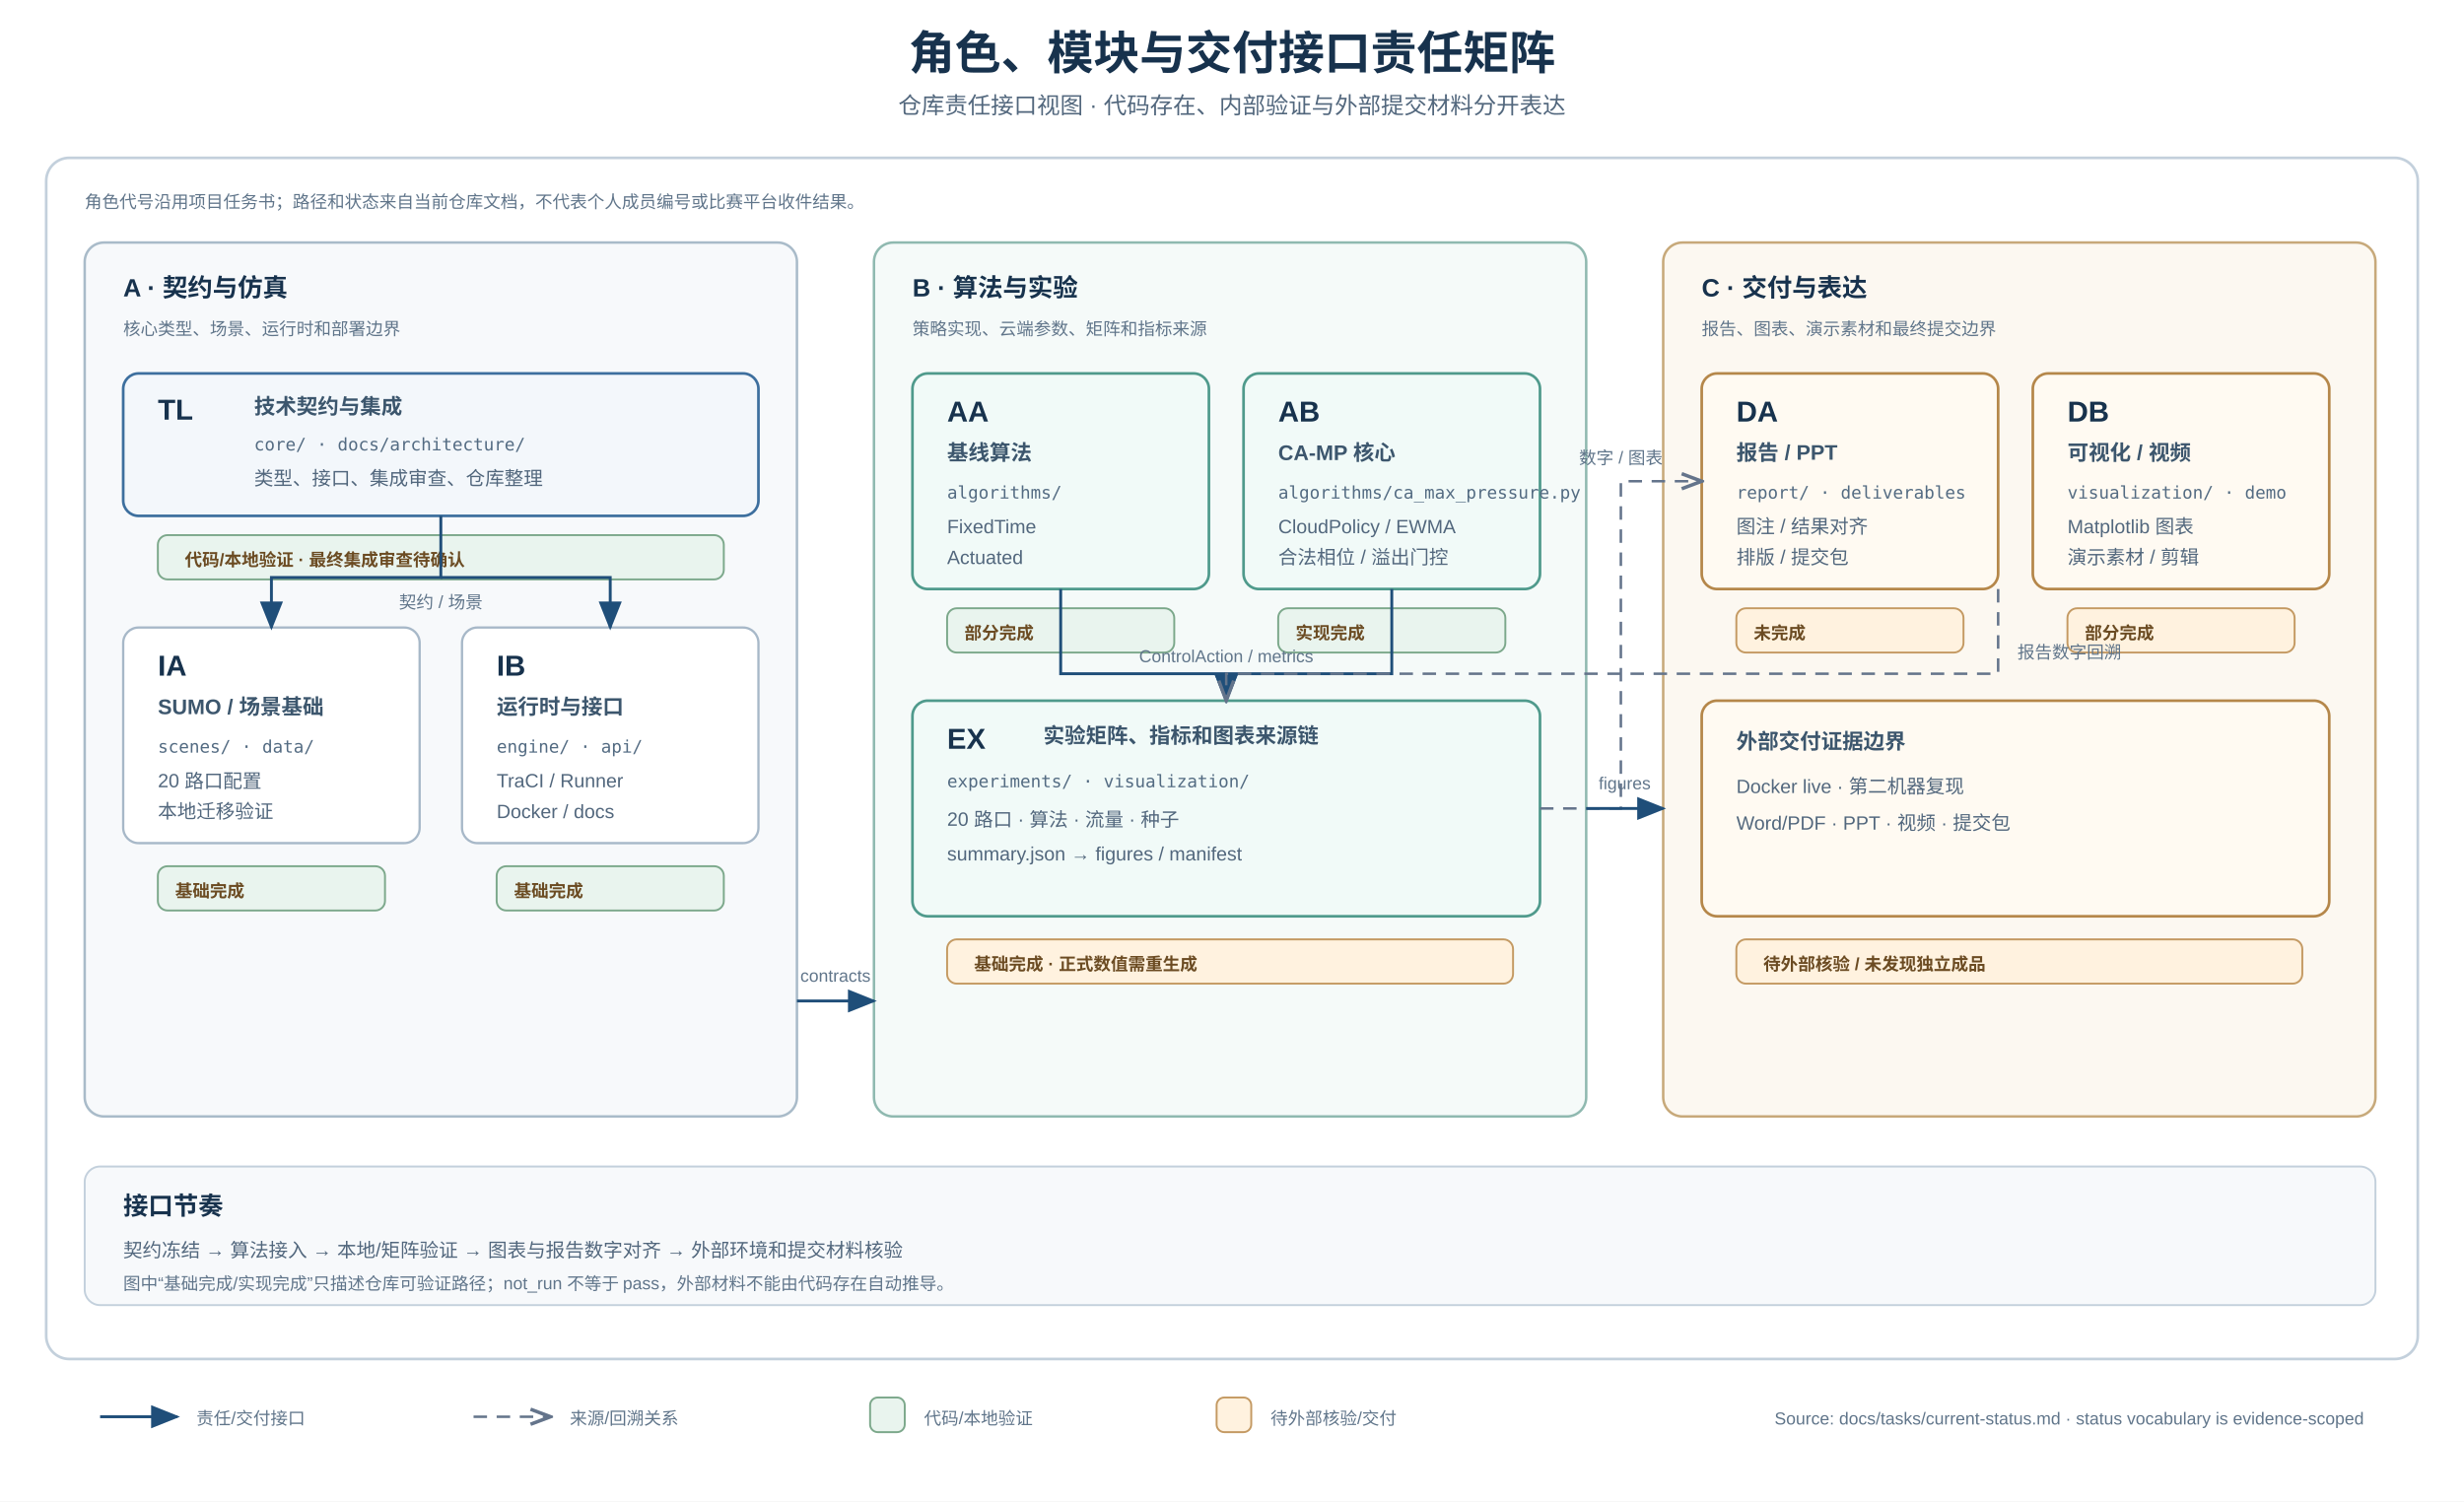
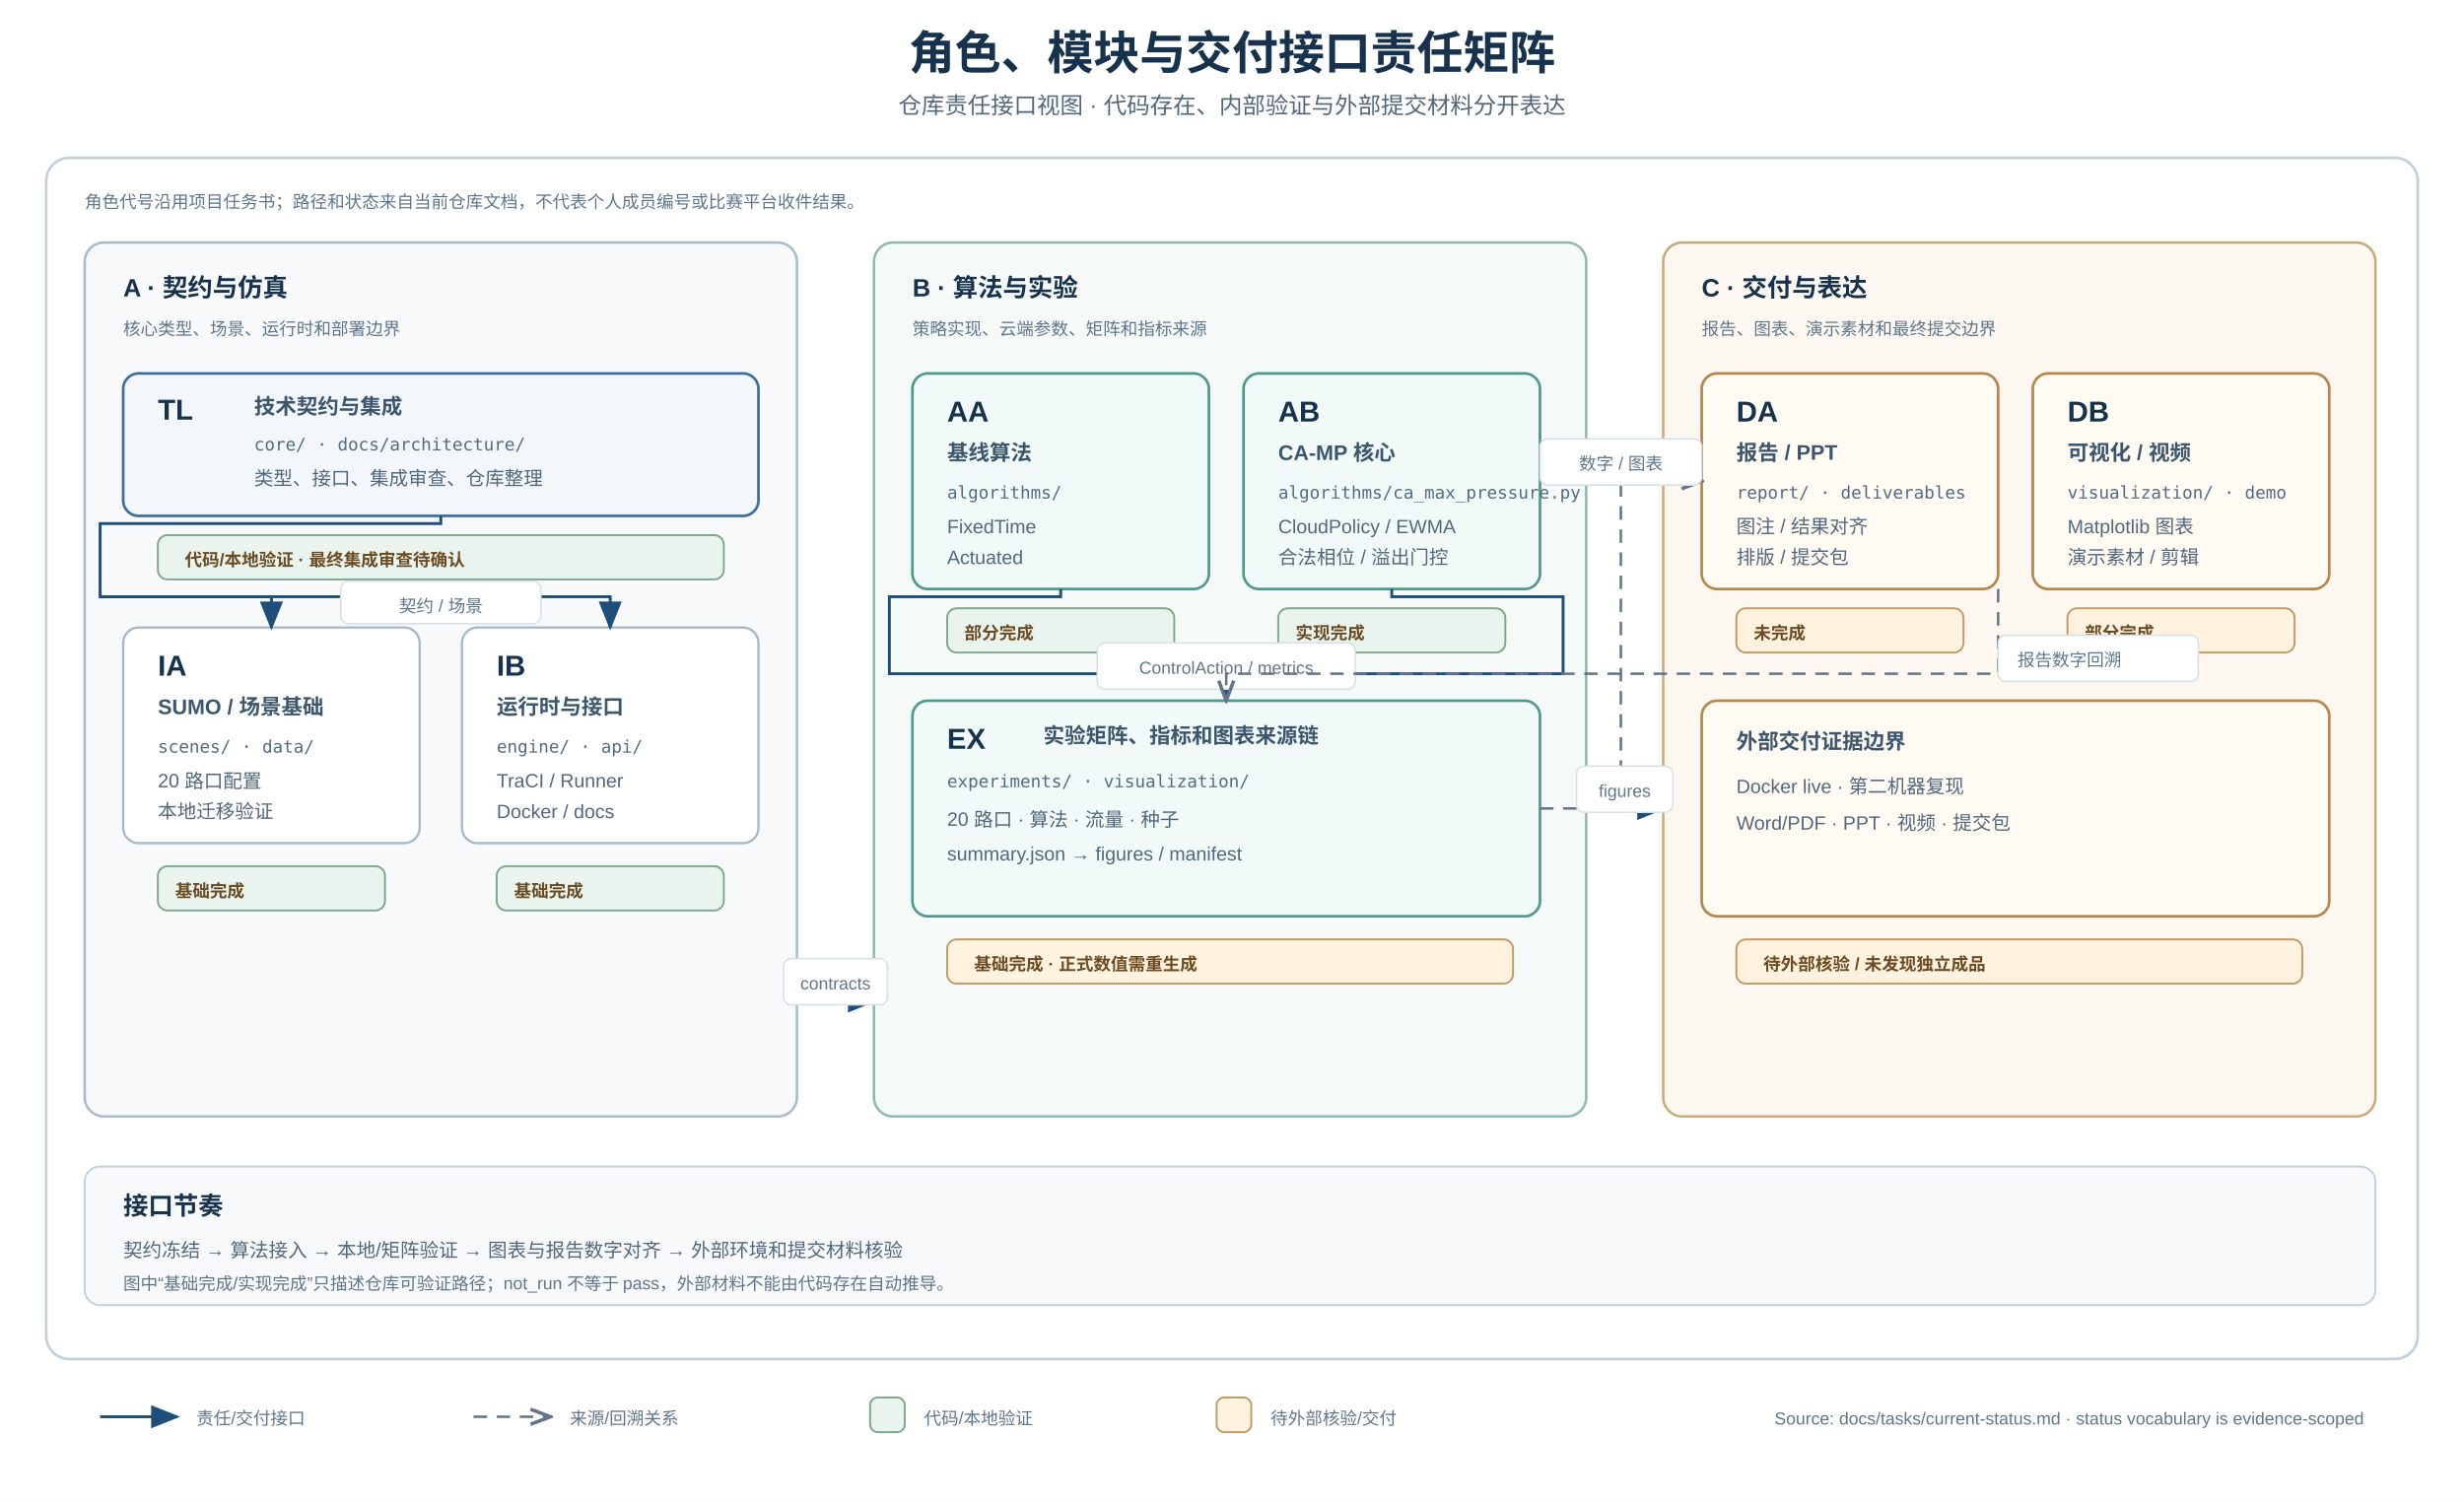
<svg xmlns="http://www.w3.org/2000/svg" viewBox="0 0 1280 780" role="img" aria-labelledby="team-title team-desc">
  <defs>
    <marker id="team-blue" markerWidth="10" markerHeight="8" refX="9" refY="4" orient="auto">
      <path d="M0,0 L10,4 L0,8 Z" fill="#1f4e79" />
    </marker>
    <marker id="team-open" markerWidth="10" markerHeight="8" refX="9" refY="4" orient="auto">
      <path d="M1,1 L9,4 L1,7" fill="none" stroke="#64748b" stroke-width="1.4" />
    </marker>
  </defs>
  <style>
    .title { font-family: Arial, "Noto Sans CJK SC", "Microsoft YaHei", sans-serif; font-size: 24px; font-weight: 700; fill: #17324d; }
    .subtitle { font-family: Arial, "Noto Sans CJK SC", "Microsoft YaHei", sans-serif; font-size: 12px; fill: #52677d; }
    .group-title { font-family: Arial, "Noto Sans CJK SC", "Microsoft YaHei", sans-serif; font-size: 13px; font-weight: 700; fill: #17324d; }
    .role { font-family: Arial, "Noto Sans CJK SC", "Microsoft YaHei", sans-serif; font-size: 15px; font-weight: 700; fill: #17324d; }
    .role-title { font-family: Arial, "Noto Sans CJK SC", "Microsoft YaHei", sans-serif; font-size: 11px; font-weight: 700; fill: #3c566d; }
    .text { font-family: Arial, "Noto Sans CJK SC", "Microsoft YaHei", sans-serif; font-size: 10px; fill: #52677d; }
    .path { font-family: "Cascadia Mono", Consolas, monospace; font-size: 9px; fill: #536b82; }
    .status { font-family: Arial, "Noto Sans CJK SC", "Microsoft YaHei", sans-serif; font-size: 9px; font-weight: 700; fill: #6b4b22; }
    .tiny { font-family: Arial, "Noto Sans CJK SC", "Microsoft YaHei", sans-serif; font-size: 9px; fill: #60758a; }
    .group-a { fill: #f7f9fb; stroke: #a9bbc9; stroke-width: 1.3; }
    .group-b { fill: #f5faf9; stroke: #8fb9b0; stroke-width: 1.3; }
    .group-c { fill: #fcf8f1; stroke: #c7a97a; stroke-width: 1.3; }
    .role-box { fill: #ffffff; stroke: #a7b8c8; stroke-width: 1.2; }
    .role-box-blue { fill: #f3f7fb; stroke: #3d6f9e; stroke-width: 1.4; }
    .role-box-teal { fill: #f1faf8; stroke: #4f9a8c; stroke-width: 1.4; }
    .role-box-amber { fill: #fffaf2; stroke: #b5874a; stroke-width: 1.4; }
    .status-local { fill: #e9f4ee; stroke: #7ca88b; stroke-width: 1; }
    .status-external { fill: #fff2df; stroke: #c49a63; stroke-width: 1; }
    .flow { fill: none; stroke: #1f4e79; stroke-width: 1.5; marker-end: url(#team-blue); }
    .link { fill: none; stroke: #64748b; stroke-width: 1.3; stroke-dasharray: 7 5; marker-end: url(#team-open); }
+     .label-bg { fill: #ffffff; stroke: #d7e0e7; stroke-width: 0.8; }
    .rule { stroke: #c9d5df; stroke-width: 1; }
  </style>
  <rect width="1280" height="780" fill="#ffffff" />
  <text x="640" y="36" text-anchor="middle" class="title">角色、模块与交付接口责任矩阵</text>
  <text x="640" y="59" text-anchor="middle" class="subtitle">仓库责任接口视图 · 代码存在、内部验证与外部提交材料分开表达</text>
  <rect x="24" y="82" width="1232" height="624" rx="12" fill="#ffffff" stroke="#c3d0dc" stroke-width="1.4" />
  <text x="44" y="108" class="tiny">角色代号沿用项目任务书；路径和状态来自当前仓库文档，不代表个人成员编号或比赛平台收件结果。</text>
  <g id="contract-simulation">
    <rect x="44" y="126" width="370" height="454" rx="10" class="group-a" />
    <text x="64" y="154" class="group-title">A · 契约与仿真</text>
    <text x="64" y="174" class="tiny">核心类型、场景、运行时和部署边界</text>
    <rect x="64" y="194" width="330" height="74" rx="8" class="role-box-blue" />
    <text x="82" y="218" class="role">TL</text>
    <text x="132" y="215" class="role-title">技术契约与集成</text>
    <text x="132" y="234" class="path">core/ · docs/architecture/</text>
    <text x="132" y="252" class="text">类型、接口、集成审查、仓库整理</text>
    <rect x="82" y="278" width="294" height="23" rx="5" class="status-local" />
    <text x="96" y="294" class="status">代码/本地验证 · 最终集成审查待确认</text>
    <rect x="64" y="326" width="154" height="112" rx="8" class="role-box" />
    <text x="82" y="351" class="role">IA</text>
    <text x="82" y="371" class="role-title">SUMO / 场景基础</text>
    <text x="82" y="391" class="path">scenes/ · data/</text>
    <text x="82" y="409" class="text">20 路口配置</text>
    <text x="82" y="425" class="text">本地迁移验证</text>
    <rect x="82" y="450" width="118" height="23" rx="5" class="status-local" />
    <text x="91" y="466" class="status">基础完成</text>
    <rect x="240" y="326" width="154" height="112" rx="8" class="role-box" />
    <text x="258" y="351" class="role">IB</text>
    <text x="258" y="371" class="role-title">运行时与接口</text>
    <text x="258" y="391" class="path">engine/ · api/</text>
    <text x="258" y="409" class="text">TraCI / Runner</text>
    <text x="258" y="425" class="text">Docker / docs</text>
    <rect x="258" y="450" width="118" height="23" rx="5" class="status-local" />
    <text x="267" y="466" class="status">基础完成</text>
-     <path d="M229,268 V300 H141 V326" class="flow" />
-     <path d="M229,300 H317 V326" class="flow" />
-     <text x="229" y="316" text-anchor="middle" class="tiny">契约 / 场景</text>
+     <path d="M229,268 V272 H52 V310 H141 V326" class="flow" />
+     <path d="M52,310 H317 V326" class="flow" />
+     <rect x="177" y="302" width="104" height="22" rx="4" class="label-bg" />
+     <text x="229" y="318" text-anchor="middle" class="tiny">契约 / 场景</text>
  </g>
  <g id="algorithm-experiment">
    <rect x="454" y="126" width="370" height="454" rx="10" class="group-b" />
    <text x="474" y="154" class="group-title">B · 算法与实验</text>
    <text x="474" y="174" class="tiny">策略实现、云端参数、矩阵和指标来源</text>
    <rect x="474" y="194" width="154" height="112" rx="8" class="role-box-teal" />
    <text x="492" y="219" class="role">AA</text>
    <text x="492" y="239" class="role-title">基线算法</text>
    <text x="492" y="259" class="path">algorithms/</text>
    <text x="492" y="277" class="text">FixedTime</text>
    <text x="492" y="293" class="text">Actuated</text>
    <rect x="492" y="316" width="118" height="23" rx="5" class="status-local" />
    <text x="501" y="332" class="status">部分完成</text>
    <rect x="646" y="194" width="154" height="112" rx="8" class="role-box-teal" />
    <text x="664" y="219" class="role">AB</text>
    <text x="664" y="239" class="role-title">CA-MP 核心</text>
    <text x="664" y="259" class="path">algorithms/ca_max_pressure.py</text>
    <text x="664" y="277" class="text">CloudPolicy / EWMA</text>
    <text x="664" y="293" class="text">合法相位 / 溢出门控</text>
    <rect x="664" y="316" width="118" height="23" rx="5" class="status-local" />
    <text x="673" y="332" class="status">实现完成</text>
    <rect x="474" y="364" width="326" height="112" rx="8" class="role-box-teal" />
    <text x="492" y="389" class="role">EX</text>
    <text x="542" y="386" class="role-title">实验矩阵、指标和图表来源链</text>
    <text x="492" y="409" class="path">experiments/ · visualization/</text>
    <text x="492" y="429" class="text">20 路口 · 算法 · 流量 · 种子</text>
    <text x="492" y="447" class="text">summary.json → figures / manifest</text>
    <rect x="492" y="488" width="294" height="23" rx="5" class="status-external" />
    <text x="506" y="504" class="status">基础完成 · 正式数值需重生成</text>
-     <path d="M551,306 V350 H637 V364" class="flow" />
-     <path d="M723,306 V350 H637 V364" class="flow" />
-     <text x="637" y="344" text-anchor="middle" class="tiny">ControlAction / metrics</text>
+     <path d="M551,306 V310 H462 V350 H637 V364" class="flow" />
+     <path d="M723,306 V310 H812 V350 H637 V364" class="flow" />
+     <rect x="570" y="334" width="134" height="24" rx="4" class="label-bg" />
+     <text x="637" y="350" text-anchor="middle" class="tiny">ControlAction / metrics</text>
  </g>
  <g id="delivery">
    <rect x="864" y="126" width="370" height="454" rx="10" class="group-c" />
    <text x="884" y="154" class="group-title">C · 交付与表达</text>
    <text x="884" y="174" class="tiny">报告、图表、演示素材和最终提交边界</text>
    <rect x="884" y="194" width="154" height="112" rx="8" class="role-box-amber" />
    <text x="902" y="219" class="role">DA</text>
    <text x="902" y="239" class="role-title">报告 / PPT</text>
    <text x="902" y="259" class="path">report/ · deliverables</text>
    <text x="902" y="277" class="text">图注 / 结果对齐</text>
    <text x="902" y="293" class="text">排版 / 提交包</text>
    <rect x="902" y="316" width="118" height="23" rx="5" class="status-external" />
    <text x="911" y="332" class="status">未完成</text>
    <rect x="1056" y="194" width="154" height="112" rx="8" class="role-box-amber" />
    <text x="1074" y="219" class="role">DB</text>
    <text x="1074" y="239" class="role-title">可视化 / 视频</text>
    <text x="1074" y="259" class="path">visualization/ · demo</text>
    <text x="1074" y="277" class="text">Matplotlib 图表</text>
    <text x="1074" y="293" class="text">演示素材 / 剪辑</text>
    <rect x="1074" y="316" width="118" height="23" rx="5" class="status-external" />
    <text x="1083" y="332" class="status">部分完成</text>
    <rect x="884" y="364" width="326" height="112" rx="8" class="role-box-amber" />
    <text x="902" y="389" class="role-title">外部交付证据边界</text>
    <text x="902" y="412" class="text">Docker live · 第二机器复现</text>
    <text x="902" y="431" class="text">Word/PDF · PPT · 视频 · 提交包</text>
    <rect x="902" y="488" width="294" height="23" rx="5" class="status-external" />
    <text x="916" y="504" class="status">待外部核验 / 未发现独立成品</text>
    <path d="M800,420 H842 V250 H884" class="link" />
-     <text x="842" y="241" text-anchor="middle" class="tiny">数字 / 图表</text>
+     <rect x="800" y="228" width="84" height="24" rx="4" class="label-bg" />
+     <text x="842" y="244" text-anchor="middle" class="tiny">数字 / 图表</text>
  </g>
  <g id="interfaces">
    <path d="M414,520 H454" class="flow" />
-     <text x="434" y="510" text-anchor="middle" class="tiny">contracts</text>
+     <rect x="407" y="498" width="54" height="24" rx="4" class="label-bg" />
+     <text x="434" y="514" text-anchor="middle" class="tiny">contracts</text>
    <path d="M824,420 H864" class="flow" />
-     <text x="844" y="410" text-anchor="middle" class="tiny">figures</text>
+     <rect x="819" y="398" width="50" height="24" rx="4" class="label-bg" />
+     <text x="844" y="414" text-anchor="middle" class="tiny">figures</text>
    <path d="M1038,306 V350 H637 V364" class="link" />
-     <text x="1048" y="342" class="tiny">报告数字回溯</text>
+     <rect x="1038" y="330" width="104" height="24" rx="4" class="label-bg" />
+     <text x="1048" y="346" class="tiny">报告数字回溯</text>
    <rect x="44" y="606" width="1190" height="72" rx="8" fill="#f7f9fb" stroke="#c3d0dc" stroke-width="1" />
    <text x="64" y="631" class="group-title">接口节奏</text>
    <text x="64" y="653" class="text">契约冻结 → 算法接入 → 本地/矩阵验证 → 图表与报告数字对齐 → 外部环境和提交材料核验</text>
    <text x="64" y="670" class="tiny">图中“基础完成/实现完成”只描述仓库可验证路径；not_run 不等于 pass，外部材料不能由代码存在自动推导。</text>
  </g>
  <g id="legend">
    <line x1="52" y1="736" x2="92" y2="736" class="flow" />
    <text x="102" y="740" class="tiny">责任/交付接口</text>
    <line x1="246" y1="736" x2="286" y2="736" class="link" />
    <text x="296" y="740" class="tiny">来源/回溯关系</text>
    <rect x="452" y="726" width="18" height="18" rx="4" class="status-local" />
    <text x="480" y="740" class="tiny">代码/本地验证</text>
    <rect x="632" y="726" width="18" height="18" rx="4" class="status-external" />
    <text x="660" y="740" class="tiny">待外部核验/交付</text>
    <text x="1228" y="740" text-anchor="end" class="tiny">Source: docs/tasks/current-status.md · status vocabulary is evidence-scoped</text>
  </g>
</svg>
